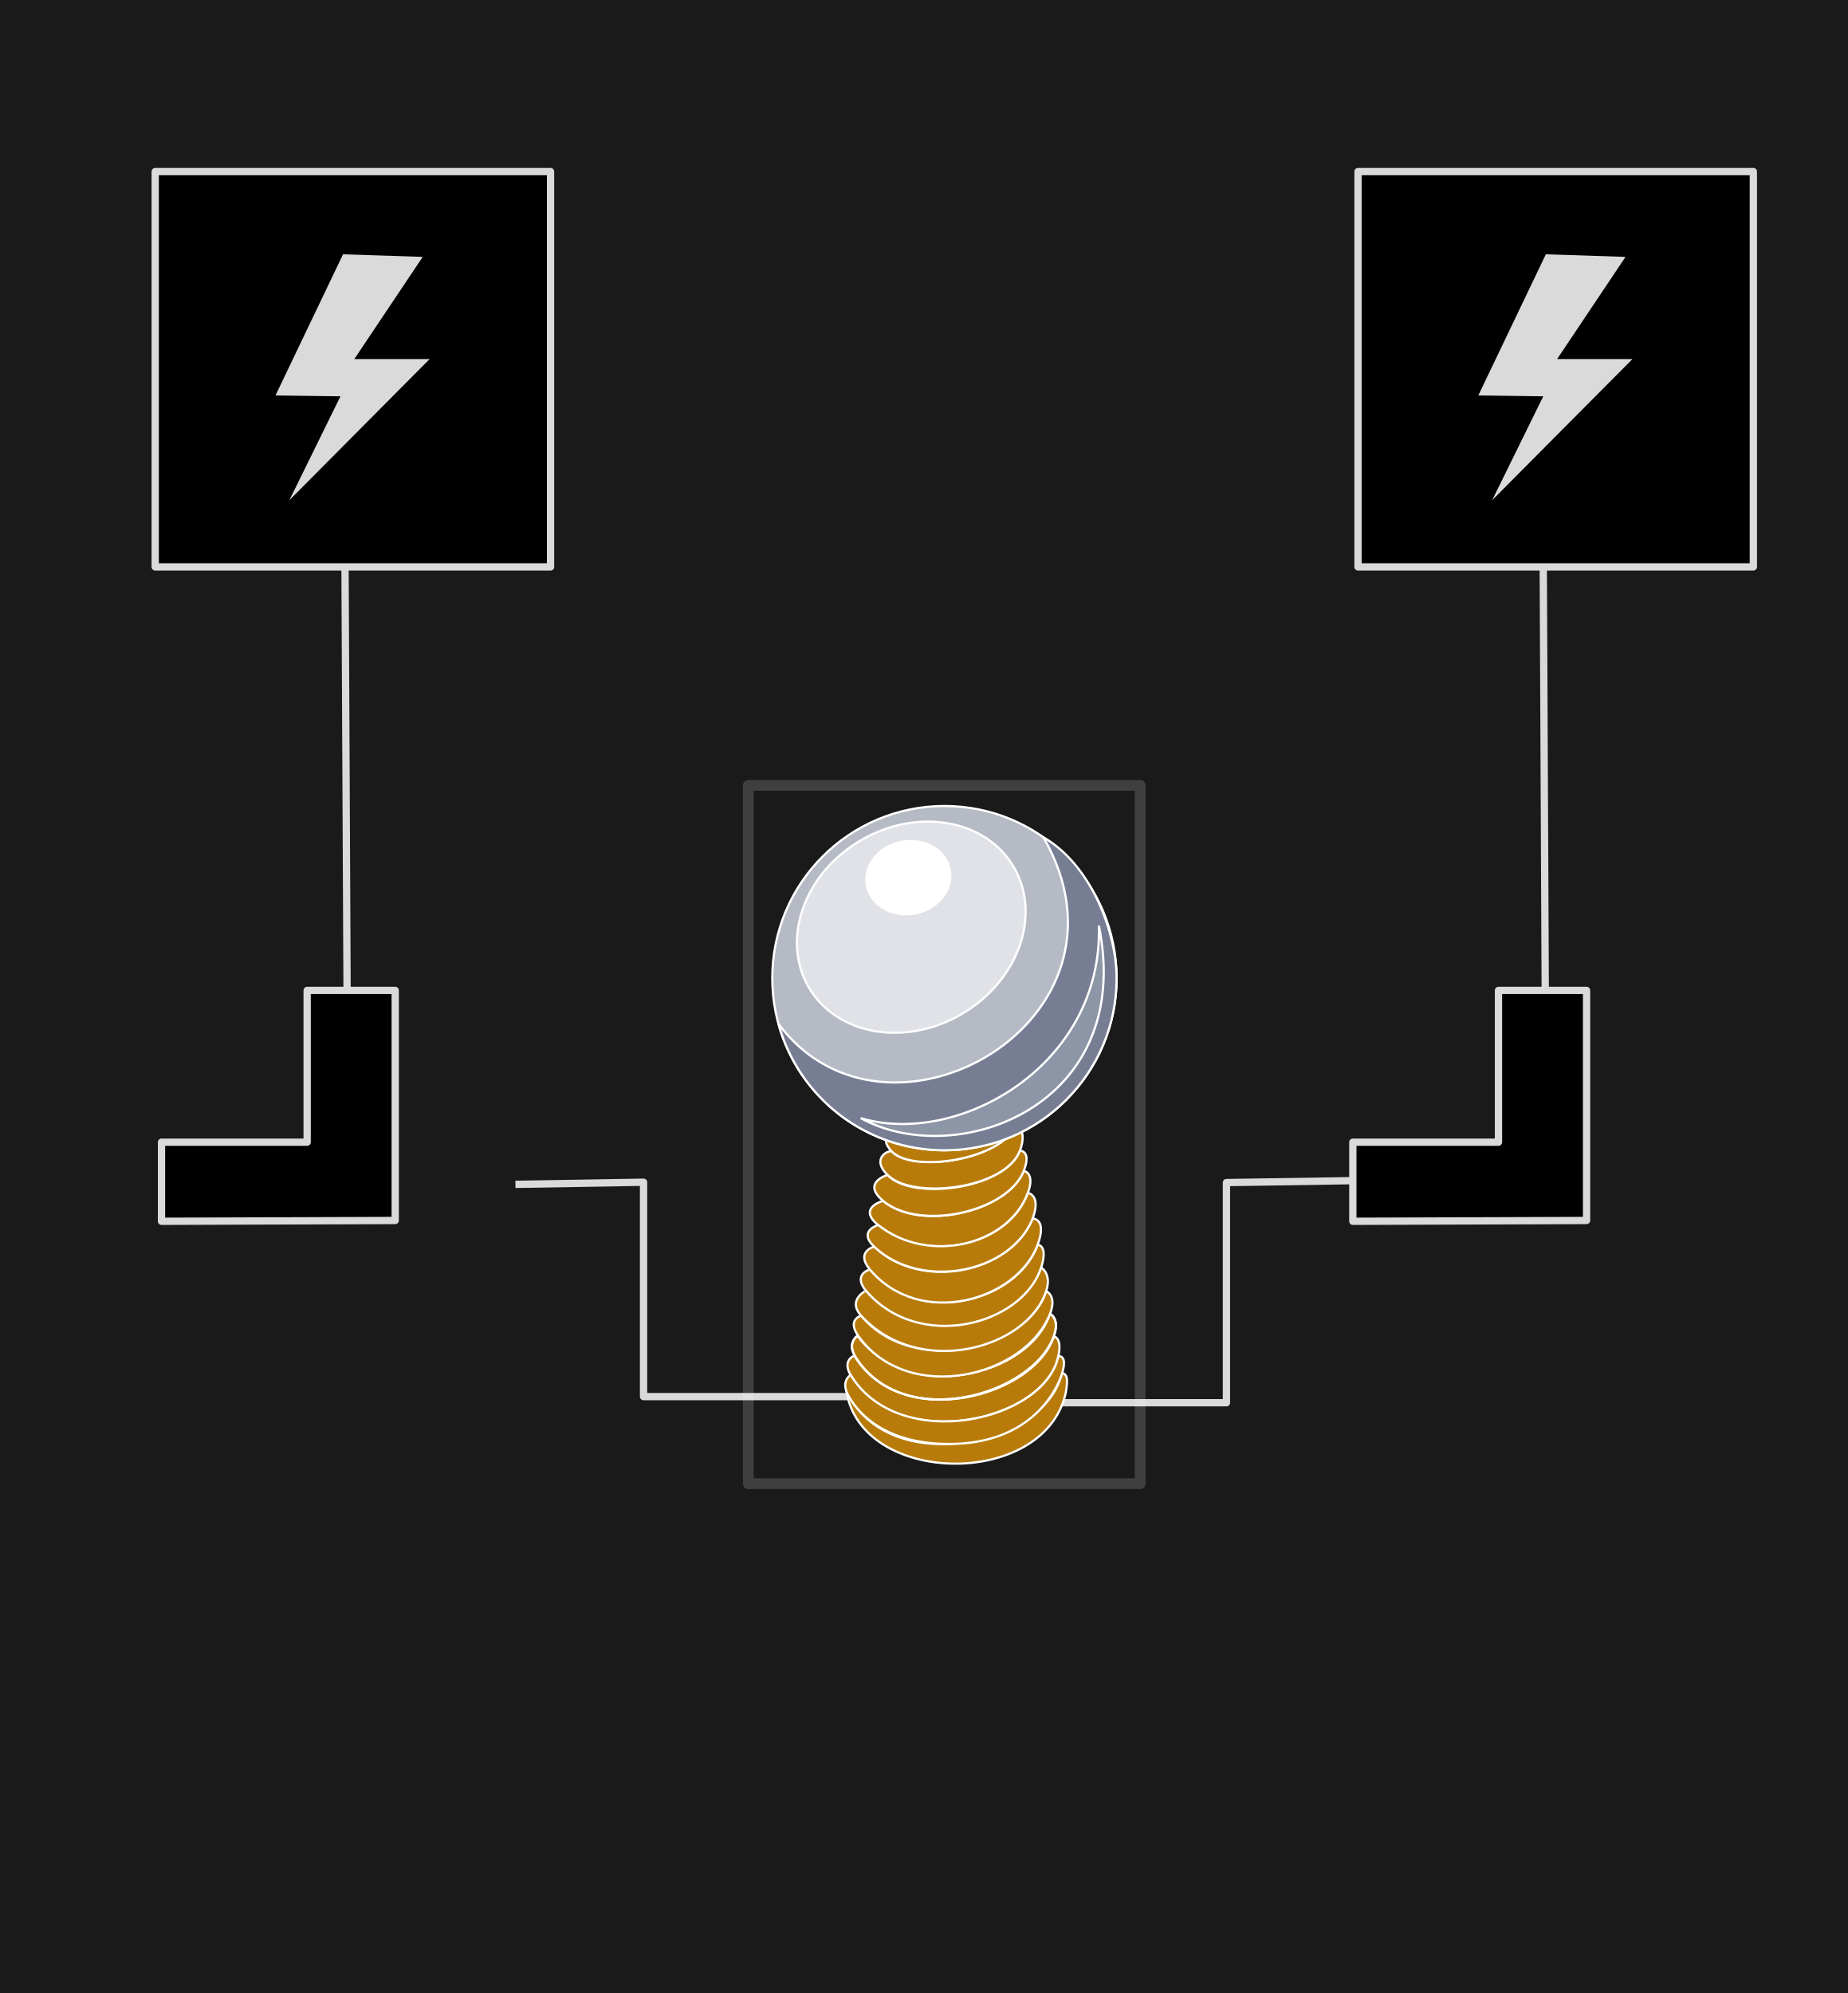
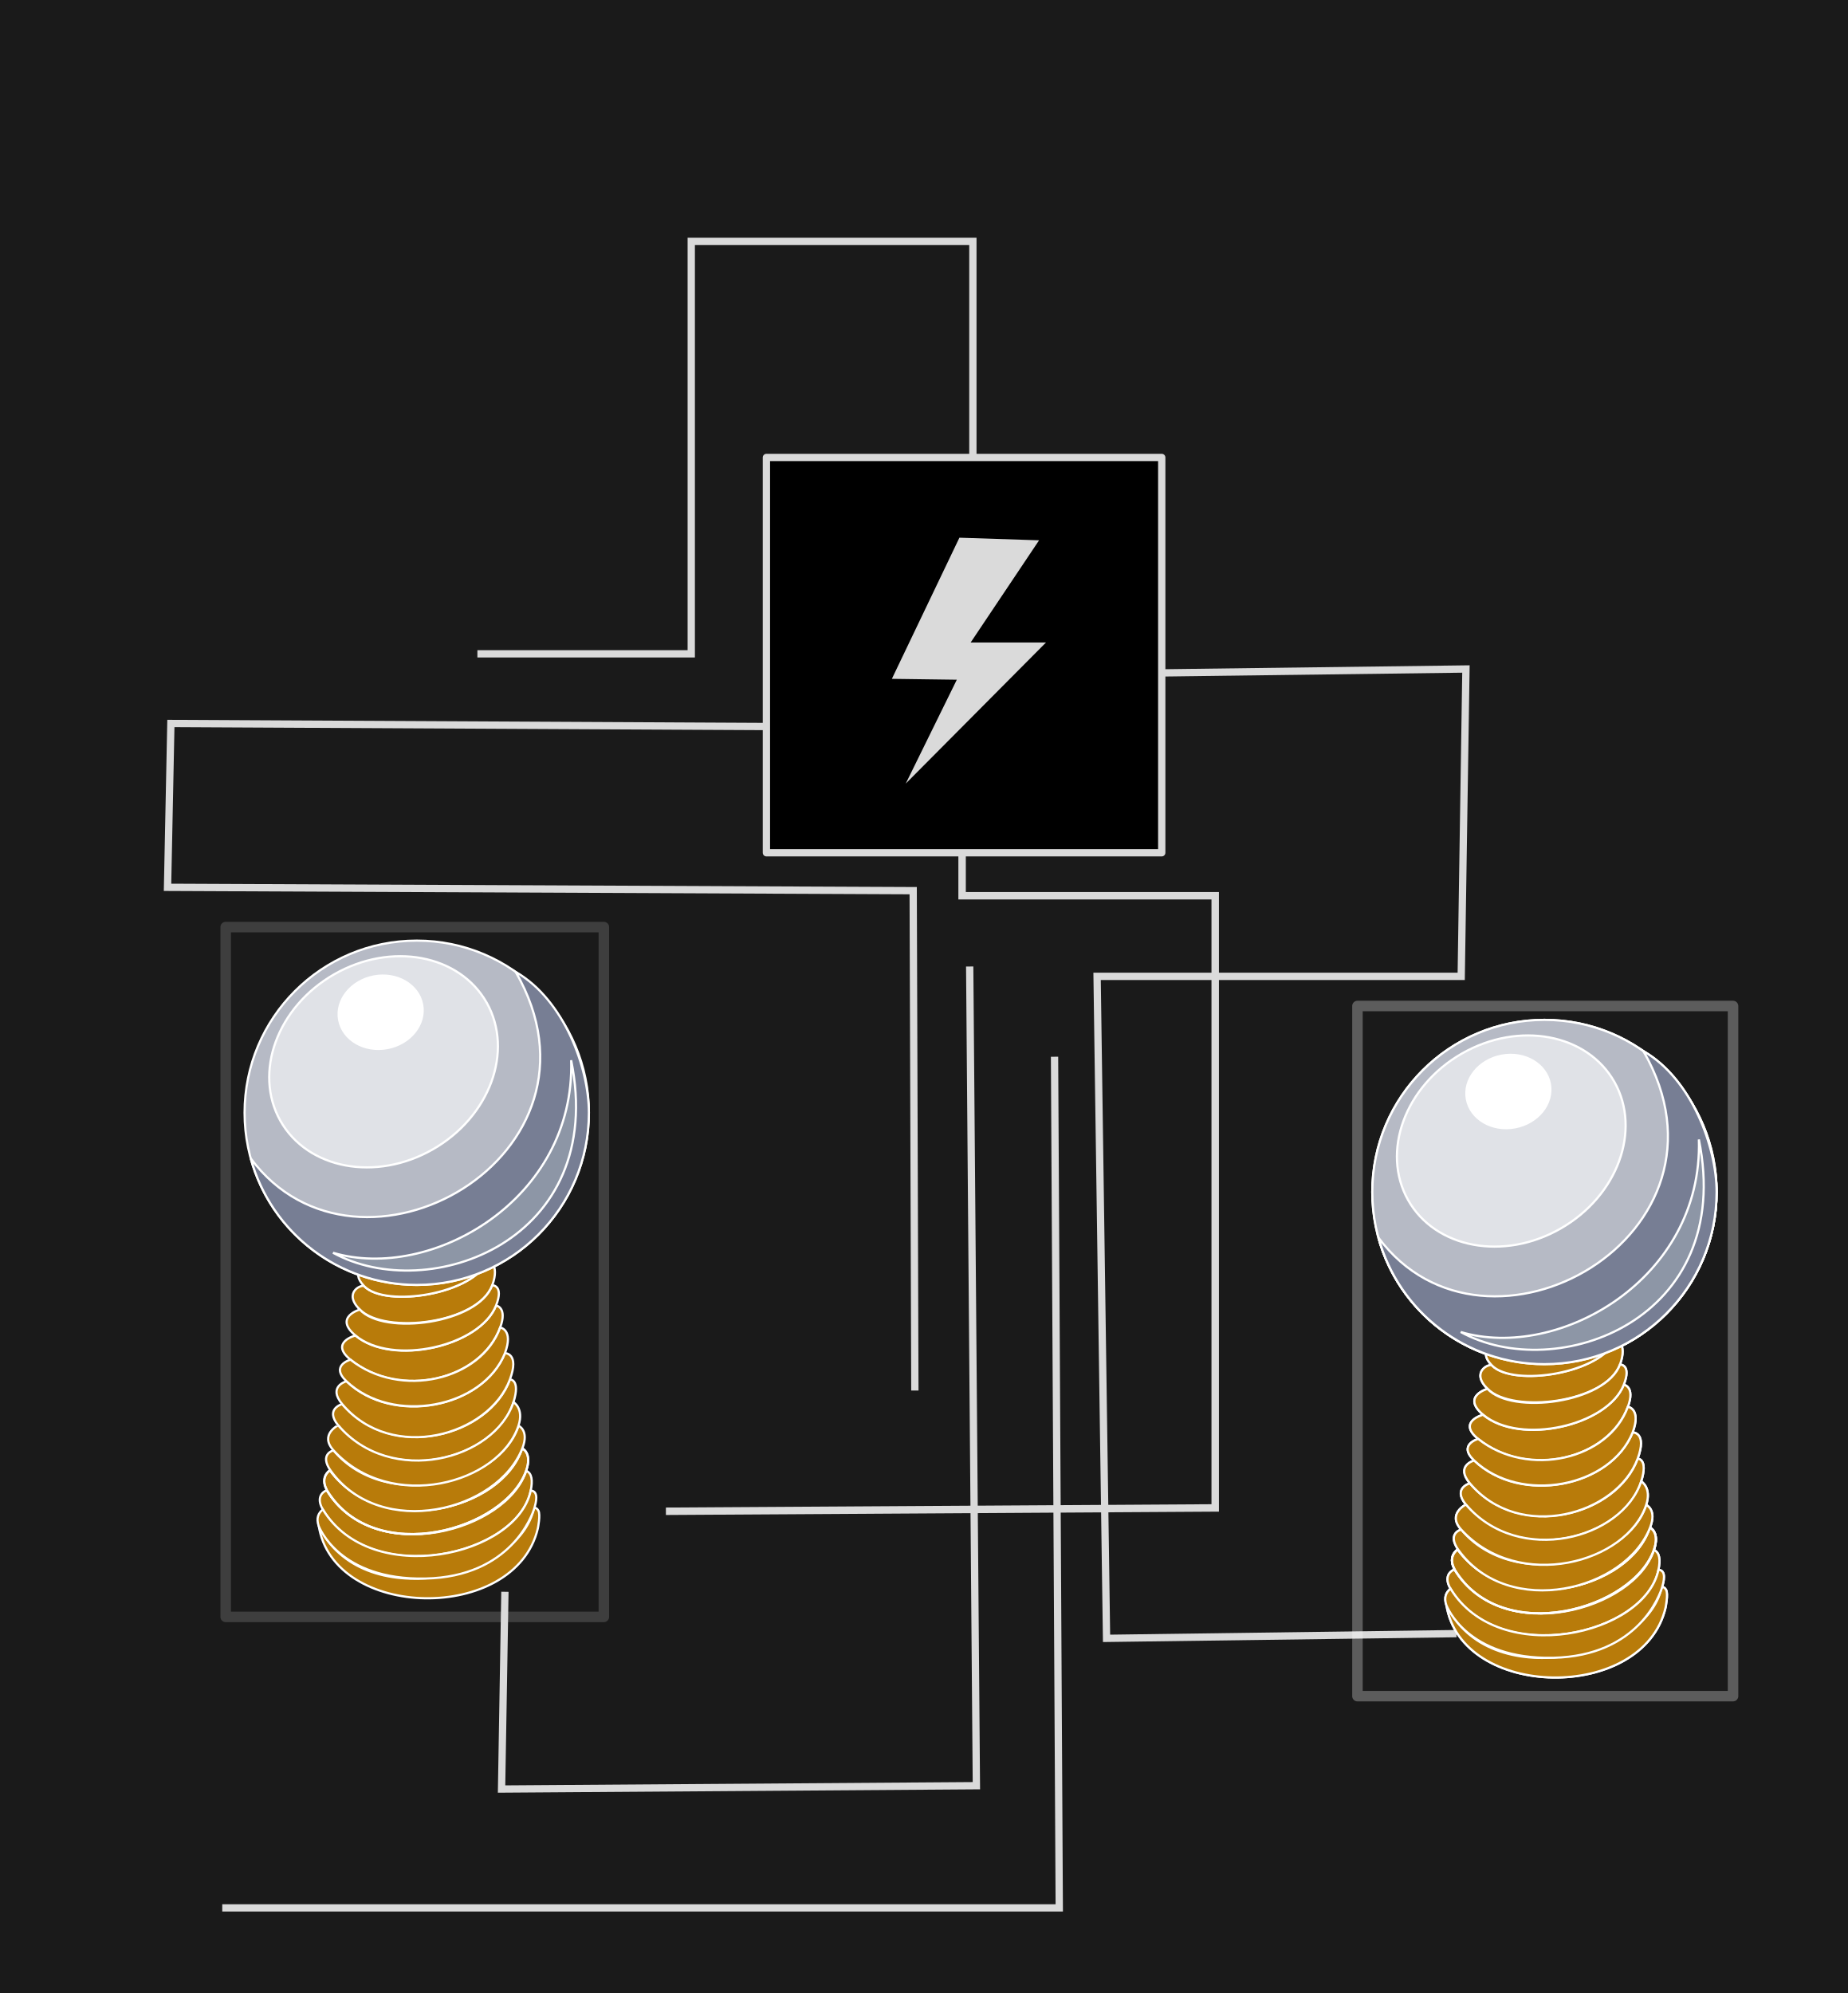
- <svg xmlns="http://www.w3.org/2000/svg" width="253.385" height="273.296" viewBox="0 0 253.385 273.296" preserveAspectRation="xMidYMid meet" id="svg2" version="1.1">
-   <defs id="defs4" />
-   <g id="layer2">
-     <rect style="color:#000000;clip-rule:nonzero;display:inline;overflow:visible;visibility:visible;opacity:1;isolation:auto;mix-blend-mode:normal;color-interpolation:sRGB;color-interpolation-filters:linearRGB;solid-color:#000000;solid-opacity:1;fill:#1a1a1a;fill-opacity:1;fill-rule:nonzero;stroke:none;stroke-width:1.459px;stroke-linecap:butt;stroke-linejoin:miter;stroke-miterlimit:4;stroke-dasharray:none;stroke-dashoffset:0;stroke-opacity:1;color-rendering:auto;image-rendering:auto;shape-rendering:auto;text-rendering:auto;enable-background:accumulate" id="rect4145" width="253.764" height="273.719" x="-0.094" y="-0.371" />
+ <svg xmlns="http://www.w3.org/2000/svg" width="253.385" height="273.296" viewBox="0 0 253.385 273.296" id="svg2" version="1.1">
+   <defs id="defs4">
+     <pattern y="0" x="0" height="6" width="6" patternUnits="userSpaceOnUse" id="EMFhbasepattern" />
+   </defs>
+   <g id="background">
+     <rect style="color:#000000;clip-rule:nonzero;display:inline;overflow:visible;visibility:visible;opacity:1;isolation:auto;mix-blend-mode:normal;color-interpolation:sRGB;color-interpolation-filters:linearRGB;solid-color:#000000;solid-opacity:1;fill:#1a1a1a;fill-opacity:1;fill-rule:nonzero;stroke:none;stroke-width:1.459px;stroke-linecap:butt;stroke-linejoin:miter;stroke-miterlimit:4;stroke-dasharray:none;stroke-dashoffset:0;stroke-opacity:1;color-rendering:auto;image-rendering:auto;shape-rendering:auto;text-rendering:auto;enable-background:accumulate" id="rect4145" width="253.764" height="273.719" x="-0.009" y="-0.078" />
  </g>
-   <g transform="translate(-40.68119,12.06823)" id="powerlines">
-     <path style="fill:none;fill-rule:evenodd;stroke:#dadada;stroke-width:1;stroke-linecap:butt;stroke-linejoin:round;stroke-miterlimit:4;stroke-dasharray:none;stroke-opacity:1" d="M 252.28,62.54 L 252.578,126.019" id="path4173" />
-     <path id="path3380" d="M 111.358,150.343 L 128.927,150.045 L 128.927,179.444 L 159.831,179.444" style="fill:none;fill-rule:evenodd;stroke:#dadada;stroke-width:1;stroke-linecap:butt;stroke-linejoin:round;stroke-miterlimit:4;stroke-dasharray:none;stroke-opacity:1" />
-     <path style="fill:none;fill-rule:evenodd;stroke:#dadada;stroke-width:1;stroke-linecap:butt;stroke-linejoin:round;stroke-miterlimit:4;stroke-dasharray:none;stroke-opacity:1" d="M 228.382,149.798 L 208.853,150.096 L 208.853,180.286 L 184.671,180.286" id="path3382" />
-     <path id="path3428" d="M 87.982,63.803 L 88.28,125.187" style="fill:none;fill-rule:evenodd;stroke:#dadada;stroke-width:1;stroke-linecap:butt;stroke-linejoin:round;stroke-miterlimit:4;stroke-dasharray:none;stroke-opacity:1" />
+   <g id="powerlines" powerlines="" transform="translate(0,2)" style="display:inline">
+     <path style="fill:none;fill-rule:evenodd;stroke:#dadada;stroke-width:1px;stroke-linecap:butt;stroke-linejoin:miter;stroke-opacity:1" d="m 133.402,66.031 0,-34.937 -38.617,0 0,56.564 -29.324,0" id="path4320" />
+     <path id="path4318" d="m 131.924,104.549 0,16.279 34.707,0 0,83.95 -75.323,0.459" style="fill:none;fill-rule:evenodd;stroke:#dadada;stroke-width:1.022px;stroke-linecap:butt;stroke-linejoin:miter;stroke-opacity:1" />
+     <path style="fill:none;fill-rule:evenodd;stroke:#dadada;stroke-width:1px;stroke-linecap:butt;stroke-linejoin:miter;stroke-opacity:1" d="m 125.447,188.682 -0.229,-68.546 -102.246,-0.459 0.459,-22.467 89.408,0.459" id="path4274" />
+     <path style="fill:none;fill-rule:evenodd;stroke:#dadada;stroke-width:1px;stroke-linecap:butt;stroke-linejoin:miter;stroke-opacity:1" d="m 30.476,259.625 114.771,0 -0.648,-116.716" id="path4276" />
+     <path style="fill:none;fill-rule:evenodd;stroke:#dadada;stroke-width:1px;stroke-linecap:butt;stroke-linejoin:miter;stroke-opacity:1" d="m 199.714,222.016 -47.983,0.648 -1.297,-90.779 49.929,0 0.648,-42.147 -50.577,0.648" id="path4278" />
  </g>
-   <g transform="translate(120.5585,34.16972)" id="generators">
-     <rect y="-10.643" x="-99.276" height="54.209" width="54.209" id="rect4209" style="opacity:1;fill:#000000;fill-opacity:1;stroke:#dadada;stroke-width:1;stroke-linejoin:round;stroke-miterlimit:4;stroke-dasharray:none;stroke-dashoffset:0;stroke-opacity:1" />
-     <rect style="opacity:1;fill:#000000;fill-opacity:1;stroke:#dadada;stroke-width:1;stroke-linejoin:round;stroke-miterlimit:4;stroke-dasharray:none;stroke-dashoffset:0;stroke-opacity:1" id="rect4210" width="54.209" height="54.209" x="65.654" y="-10.643" />
+   <g transform="translate(114.5869,48.403)" id="generators">
+     <rect y="14.326" x="-9.495" height="54.208" width="54.208" id="rect4209" style="opacity:1;fill:#000000;fill-opacity:1;stroke:#dadada;stroke-width:1;stroke-linejoin:round;stroke-miterlimit:4;stroke-dasharray:none;stroke-dashoffset:0;stroke-opacity:1" />
  </g>
-   <g id="switches">
-     <path id="path4148-3" d="M 22.146,167.473 L 22.146,156.625 L 42.116,156.625 L 42.116,135.815 L 54.193,135.815 L 54.193,167.362 Z" style="fill:#000000;fill-opacity:1;fill-rule:evenodd;stroke:#dadada;stroke-width:1;stroke-linecap:butt;stroke-linejoin:round;stroke-miterlimit:4;stroke-dasharray:none;stroke-opacity:1" />
-     <path style="fill:#000000;fill-opacity:1;fill-rule:evenodd;stroke:#dadada;stroke-width:1;stroke-linecap:butt;stroke-linejoin:round;stroke-miterlimit:4;stroke-dasharray:none;stroke-opacity:1" d="M 185.503,167.473 L 185.503,156.625 L 205.473,156.625 L 205.473,135.815 L 217.55,135.815 L 217.55,167.362 Z" id="path4234" />
+   <g transform="translate(-85.73159,24.27616)" id="switches" />
+   <g id="decorations" style="display:inline">
+     <path style="fill:#dadada;fill-opacity:1;fill-rule:evenodd;stroke:none;stroke-width:1;stroke-linecap:butt;stroke-linejoin:miter;stroke-miterlimit:4;stroke-dasharray:none;stroke-opacity:1" d="m 131.555,73.734 10.925,0.356 -9.381,14.012 10.331,0 -19.237,19.356 7.006,-14.25 -8.906,-0.119 z" id="path4159" />
+     <g transform="matrix(0.4539065,0,0,0.4539065,-65.92331,66.46131)" id="g4243" style="stroke:#ffffff;stroke-width:0.661;stroke-miterlimit:4;stroke-dasharray:none;stroke-opacity:1">
+       <path id="path4245" d="m 241.495,314.36 c 12.636,27.178 60.536,16.32 65.002,-5.122 0,0 0.677,-0.508 1.376,0.699 0.72,1.228 -0.169,5.419 -0.169,5.419 -6.773,28.723 -61.891,27.792 -66.209,-0.995 z" style="fill:#b87b0a;fill-opacity:1;fill-rule:evenodd;stroke:#ffffff;stroke-width:0.661;stroke-linecap:butt;stroke-linejoin:miter;stroke-miterlimit:4;stroke-dasharray:none;stroke-opacity:1" />
+       <path id="path4247" d="m 305.566,303.904 c 0.614,-3.027 0.402,-5.271 -1.397,-6.011 -5.609,18.055 -45.762,29.464 -60.24,5.884 -2.159,0.953 -2.815,3.048 -1.164,5.842 14.351,24.172 58.801,13.928 62.801,-5.715 z" style="fill:#b87b0a;fill-opacity:1;fill-rule:evenodd;stroke:#ffffff;stroke-width:0.661;stroke-linecap:butt;stroke-linejoin:miter;stroke-miterlimit:4;stroke-dasharray:none;stroke-opacity:1" />
+       <path id="path4249" d="m 243.993,303.819 c 14.414,23.537 53.996,11.938 60.219,-5.99 1.863,-5.397 -1.249,-6.71 -1.249,-6.71 -6.117,18.88 -42.608,27.622 -58.06,6.646 0,0 -3.133,1.968 -0.931,5.948 z" style="fill:#b87b0a;fill-opacity:1;fill-rule:evenodd;stroke:#ffffff;stroke-width:0.661;stroke-miterlimit:4;stroke-dasharray:none;stroke-opacity:1" />
+       <path id="path4251" d="m 243.993,303.819 c 14.414,23.537 53.996,11.938 60.219,-5.99 1.863,-5.397 -1.249,-6.71 -1.249,-6.71 -6.117,18.88 -42.608,27.622 -58.06,6.646 0,0 -3.133,1.968 -0.931,5.948" style="fill:none;stroke:#ffffff;stroke-width:0.661;stroke-linecap:butt;stroke-linejoin:miter;stroke-miterlimit:4;stroke-dasharray:none;stroke-opacity:1" />
+       <path id="path4253" d="m 253.92,249.21 c 7.684,7.662 35.771,4.212 40.026,-7.345 2.392,-6.519 -1.291,-7.705 -1.291,-7.705 -4.043,10.372 -30.903,14.605 -37.401,7.98 -0.72,-0.635 -6.54,1.863 -1.333,7.07 z" style="fill:#b87b0a;fill-opacity:1;fill-rule:evenodd;stroke:#ffffff;stroke-width:0.661;stroke-linecap:butt;stroke-linejoin:miter;stroke-miterlimit:4;stroke-dasharray:none;stroke-opacity:1" />
+       <path id="path4255" d="m 245.983,291.733 c 15.727,18.796 50.419,10.012 55.88,-7.451 0,0 3.281,1.376 1.206,6.752 -7.408,19.177 -42.693,27.876 -57.869,6.943 -3.704,-5.122 0.783,-6.244 0.783,-6.244 z" style="fill:#b87b0a;fill-opacity:1;fill-rule:evenodd;stroke:#ffffff;stroke-width:0.661;stroke-linecap:butt;stroke-linejoin:miter;stroke-miterlimit:4;stroke-dasharray:none;stroke-opacity:1" />
+       <path id="path4257" d="m 247.358,284.134 c 15.473,18.965 47.519,10.562 53.001,-6.964 2.18,-6.921 -1.079,-6.858 -1.079,-6.858 -6.138,17.018 -35.369,25.167 -50.673,7.45 0,0 -5.27,1.418 -1.249,6.371 z" style="fill:#b87b0a;fill-opacity:1;fill-rule:evenodd;stroke:#ffffff;stroke-width:0.661;stroke-linecap:butt;stroke-linejoin:miter;stroke-miterlimit:4;stroke-dasharray:none;stroke-opacity:1" />
+       <path id="path4259" d="m 251.105,264.344 c 14.986,12.171 39.37,6.138 45.233,-9.716 2.265,-6.16 -1.249,-6.646 -1.249,-6.646 -4.847,12.319 -31.305,18.479 -42.481,9.059 0,0 -7.937,2.074 -1.503,7.303 z" style="fill:#b87b0a;fill-opacity:1;fill-rule:evenodd;stroke:#ffffff;stroke-width:0.661;stroke-linecap:butt;stroke-linejoin:miter;stroke-miterlimit:4;stroke-dasharray:none;stroke-opacity:1" />
+       <path id="path4261" d="m 292.655,234.16 c -4.043,10.372 -30.924,14.626 -37.401,7.98 -4.657,-4.763 1.164,-6.308 1.164,-6.308 6.731,9.313 30.903,5.016 36.237,-1.672 z" style="fill:#b87b0a;fill-opacity:1;fill-rule:evenodd;stroke:#ffffff;stroke-width:0.661;stroke-linecap:butt;stroke-linejoin:miter;stroke-miterlimit:4;stroke-dasharray:none;stroke-opacity:1" />
+       <path id="path4263" d="m 242.765,309.598 c 14.647,24.024 58.758,14.034 62.801,-5.715 2.582,0.169 1.503,3.873 1.143,5.165 -0.677,2.37 -7.154,20.849 -32.935,21.42 -26.099,0.572 -32.131,-15.621 -32.279,-15.896 -0.783,-2.328 -0.127,-3.873 1.27,-4.974 z" style="fill:#b87b0a;fill-opacity:1;fill-rule:evenodd;stroke:#ffffff;stroke-width:0.661;stroke-linecap:butt;stroke-linejoin:miter;stroke-miterlimit:4;stroke-dasharray:none;stroke-opacity:1" />
+       <path id="path4265" d="m 301.862,284.283 c 1.736,-5.228 -1.503,-7.112 -1.503,-7.112 -5.736,17.441 -36.914,25.739 -52.98,6.985 0.021,0.042 -5.736,2.836 -1.397,7.578 17.42,19.071 50.101,10.033 55.88,-7.451 z" style="fill:#b87b0a;fill-opacity:1;fill-rule:evenodd;stroke:#ffffff;stroke-width:0.661;stroke-linecap:butt;stroke-linejoin:miter;stroke-miterlimit:4;stroke-dasharray:none;stroke-opacity:1" />
+       <path id="path4267" d="m 248.607,277.763 c 15.092,17.907 44.365,9.504 50.673,-7.45 2.963,-8.001 -1.503,-7.938 -1.503,-7.938 -6.689,16.552 -33.866,21.971 -47.879,8.488 0,0 -5.8,1.566 -1.291,6.9 z" style="fill:#b87b0a;fill-opacity:1;fill-rule:evenodd;stroke:#ffffff;stroke-width:0.661;stroke-linecap:butt;stroke-linejoin:miter;stroke-miterlimit:4;stroke-dasharray:none;stroke-opacity:1" />
+       <path id="path4269" d="m 251.105,264.344 c 15.113,12.001 39.476,6.181 45.233,-9.716 0,0 4.106,0.593 1.439,7.747 -6.689,16.552 -33.761,21.865 -47.879,8.488 -5.038,-4.763 1.206,-6.519 1.206,-6.519 z" style="fill:#b87b0a;fill-opacity:1;fill-rule:evenodd;stroke:#ffffff;stroke-width:0.661;stroke-linecap:butt;stroke-linejoin:miter;stroke-miterlimit:4;stroke-dasharray:none;stroke-opacity:1" />
+       <path id="path4271" d="m 252.608,257.041 c 11.261,9.335 37.613,3.26 42.481,-9.059 2.434,-6.16 -1.143,-6.117 -1.143,-6.117 -4.233,11.557 -32.681,15.346 -40.026,7.345 0,0 -7.98,2.286 -1.312,7.832 z" style="fill:#b87b0a;fill-opacity:1;fill-rule:evenodd;stroke:#ffffff;stroke-width:0.661;stroke-linecap:butt;stroke-linejoin:miter;stroke-miterlimit:4;stroke-dasharray:none;stroke-opacity:1" />
+       <path id="path4273" d="m 323.134,189.753 c 0,28.723 -23.283,52.006 -52.006,52.006 -28.723,0 -52.006,-23.283 -52.006,-52.006 0,-28.723 23.283,-52.006 52.006,-52.006 28.723,0 52.006,23.283 52.006,52.006 z" style="fill:#b6bac5;fill-opacity:1;fill-rule:nonzero;stroke:#ffffff;stroke-width:0.661;stroke-linecap:butt;stroke-linejoin:miter;stroke-miterlimit:4;stroke-dasharray:none;stroke-opacity:1" />
+       <path id="path4275" d="m 275.997,200.802 c -17.209,9.842 -37.825,5.99 -46.058,-8.615 -8.213,-14.605 -0.931,-34.438 16.277,-44.28 17.208,-9.842 37.824,-5.99 46.058,8.615 8.213,14.605 0.931,34.438 -16.277,44.28 z" style="fill:#e0e2e7;fill-opacity:1;fill-rule:nonzero;stroke:#ffffff;stroke-width:0.661;stroke-linecap:butt;stroke-linejoin:miter;stroke-miterlimit:4;stroke-dasharray:none;stroke-opacity:1" />
+       <path id="path4277" d="m 262.239,170.216 c -6.9,1.291 -13.42,-2.498 -14.541,-8.488 -1.122,-5.969 3.598,-11.874 10.52,-13.166 6.9,-1.291 13.42,2.519 14.541,8.488 1.122,5.99 -3.598,11.874 -10.52,13.166 z" style="fill:#ffffff;fill-opacity:1;fill-rule:nonzero;stroke:#ffffff;stroke-width:0.661;stroke-linecap:butt;stroke-linejoin:miter;stroke-miterlimit:4;stroke-dasharray:none;stroke-opacity:1" />
+       <path id="path4279" d="m 301.037,147.208 c 31.834,55.372 -47.434,100.245 -80.052,56.345 6.202,22.564 26.733,38.206 50.144,38.206 28.723,0 52.006,-23.283 52.006,-52.006 0,-13.504 -7.472,-34.099 -22.098,-42.545 z" style="fill:#777e94;fill-opacity:1;fill-rule:evenodd;stroke:#ffffff;stroke-width:0.661;stroke-linecap:butt;stroke-linejoin:miter;stroke-miterlimit:4;stroke-dasharray:none;stroke-opacity:1" />
+       <path id="path4281" d="m 317.779,173.878 c 1.27,42.206 -42.439,66.971 -71.945,58.166 28.935,15.938 83.015,-3.556 71.945,-58.166 z" style="fill:#8d96a6;fill-opacity:1;fill-rule:evenodd;stroke:#ffffff;stroke-width:0.661;stroke-linecap:butt;stroke-linejoin:miter;stroke-miterlimit:4;stroke-dasharray:none;stroke-opacity:1" />
+     </g>
+     <g id="g4233" transform="matrix(0.4539065,0,0,0.4539065,88.70979,77.32767)" style="stroke:#ffffff;stroke-width:0.661;stroke-miterlimit:4;stroke-dasharray:none;stroke-opacity:1">
+       <path style="fill:#b87b0a;fill-opacity:1;fill-rule:evenodd;stroke:#ffffff;stroke-width:0.661;stroke-linecap:butt;stroke-linejoin:miter;stroke-miterlimit:4;stroke-dasharray:none;stroke-opacity:1" d="m 241.495,314.36 c 12.636,27.178 60.536,16.32 65.002,-5.122 0,0 0.677,-0.508 1.376,0.699 0.72,1.228 -0.169,5.419 -0.169,5.419 -6.773,28.723 -61.891,27.792 -66.209,-0.995 z" id="path4235" />
+       <path style="fill:#b87b0a;fill-opacity:1;fill-rule:evenodd;stroke:#ffffff;stroke-width:0.661;stroke-linecap:butt;stroke-linejoin:miter;stroke-miterlimit:4;stroke-dasharray:none;stroke-opacity:1" d="m 305.566,303.904 c 0.614,-3.027 0.402,-5.271 -1.397,-6.011 -5.609,18.055 -45.762,29.464 -60.24,5.884 -2.159,0.953 -2.815,3.048 -1.164,5.842 14.351,24.172 58.801,13.928 62.801,-5.715 z" id="path4237" />
+       <path style="fill:#b87b0a;fill-opacity:1;fill-rule:evenodd;stroke:#ffffff;stroke-width:0.661;stroke-miterlimit:4;stroke-dasharray:none;stroke-opacity:1" d="m 243.993,303.819 c 14.414,23.537 53.996,11.938 60.219,-5.99 1.863,-5.397 -1.249,-6.71 -1.249,-6.71 -6.117,18.88 -42.608,27.622 -58.06,6.646 0,0 -3.133,1.968 -0.931,5.948 z" id="path4239" />
+       <path style="fill:none;stroke:#ffffff;stroke-width:0.661;stroke-linecap:butt;stroke-linejoin:miter;stroke-miterlimit:4;stroke-dasharray:none;stroke-opacity:1" d="m 243.993,303.819 c 14.414,23.537 53.996,11.938 60.219,-5.99 1.863,-5.397 -1.249,-6.71 -1.249,-6.71 -6.117,18.88 -42.608,27.622 -58.06,6.646 0,0 -3.133,1.968 -0.931,5.948" id="path4241" />
+       <path style="fill:#b87b0a;fill-opacity:1;fill-rule:evenodd;stroke:#ffffff;stroke-width:0.661;stroke-linecap:butt;stroke-linejoin:miter;stroke-miterlimit:4;stroke-dasharray:none;stroke-opacity:1" d="m 253.92,249.21 c 7.684,7.662 35.771,4.212 40.026,-7.345 2.392,-6.519 -1.291,-7.705 -1.291,-7.705 -4.043,10.372 -30.903,14.605 -37.401,7.98 -0.72,-0.635 -6.54,1.863 -1.333,7.07 z" id="path4243" />
+       <path style="fill:#b87b0a;fill-opacity:1;fill-rule:evenodd;stroke:#ffffff;stroke-width:0.661;stroke-linecap:butt;stroke-linejoin:miter;stroke-miterlimit:4;stroke-dasharray:none;stroke-opacity:1" d="m 245.983,291.733 c 15.727,18.796 50.419,10.012 55.88,-7.451 0,0 3.281,1.376 1.206,6.752 -7.408,19.177 -42.693,27.876 -57.869,6.943 -3.704,-5.122 0.783,-6.244 0.783,-6.244 z" id="path4246" />
+       <path style="fill:#b87b0a;fill-opacity:1;fill-rule:evenodd;stroke:#ffffff;stroke-width:0.661;stroke-linecap:butt;stroke-linejoin:miter;stroke-miterlimit:4;stroke-dasharray:none;stroke-opacity:1" d="m 247.358,284.134 c 15.473,18.965 47.519,10.562 53.001,-6.964 2.18,-6.921 -1.079,-6.858 -1.079,-6.858 -6.138,17.018 -35.369,25.167 -50.673,7.45 0,0 -5.27,1.418 -1.249,6.371 z" id="path4248" />
+       <path style="fill:#b87b0a;fill-opacity:1;fill-rule:evenodd;stroke:#ffffff;stroke-width:0.661;stroke-linecap:butt;stroke-linejoin:miter;stroke-miterlimit:4;stroke-dasharray:none;stroke-opacity:1" d="m 251.105,264.344 c 14.986,12.171 39.37,6.138 45.233,-9.716 2.265,-6.16 -1.249,-6.646 -1.249,-6.646 -4.847,12.319 -31.305,18.479 -42.481,9.059 0,0 -7.937,2.074 -1.503,7.303 z" id="path4250" />
+       <path style="fill:#b87b0a;fill-opacity:1;fill-rule:evenodd;stroke:#ffffff;stroke-width:0.661;stroke-linecap:butt;stroke-linejoin:miter;stroke-miterlimit:4;stroke-dasharray:none;stroke-opacity:1" d="m 292.655,234.16 c -4.043,10.372 -30.924,14.626 -37.401,7.98 -4.657,-4.763 1.164,-6.308 1.164,-6.308 6.731,9.313 30.903,5.016 36.237,-1.672 z" id="path4252" />
+       <path style="fill:#b87b0a;fill-opacity:1;fill-rule:evenodd;stroke:#ffffff;stroke-width:0.661;stroke-linecap:butt;stroke-linejoin:miter;stroke-miterlimit:4;stroke-dasharray:none;stroke-opacity:1" d="m 242.765,309.598 c 14.647,24.024 58.758,14.034 62.801,-5.715 2.582,0.169 1.503,3.873 1.143,5.165 -0.677,2.37 -7.154,20.849 -32.935,21.42 -26.099,0.572 -32.131,-15.621 -32.279,-15.896 -0.783,-2.328 -0.127,-3.873 1.27,-4.974 z" id="path4254" />
+       <path style="fill:#b87b0a;fill-opacity:1;fill-rule:evenodd;stroke:#ffffff;stroke-width:0.661;stroke-linecap:butt;stroke-linejoin:miter;stroke-miterlimit:4;stroke-dasharray:none;stroke-opacity:1" d="m 301.862,284.283 c 1.736,-5.228 -1.503,-7.112 -1.503,-7.112 -5.736,17.441 -36.914,25.739 -52.98,6.985 0.021,0.042 -5.736,2.836 -1.397,7.578 17.42,19.071 50.101,10.033 55.88,-7.451 z" id="path4256" />
+       <path style="fill:#b87b0a;fill-opacity:1;fill-rule:evenodd;stroke:#ffffff;stroke-width:0.661;stroke-linecap:butt;stroke-linejoin:miter;stroke-miterlimit:4;stroke-dasharray:none;stroke-opacity:1" d="m 248.607,277.763 c 15.092,17.907 44.365,9.504 50.673,-7.45 2.963,-8.001 -1.503,-7.938 -1.503,-7.938 -6.689,16.552 -33.866,21.971 -47.879,8.488 0,0 -5.8,1.566 -1.291,6.9 z" id="path4258" />
+       <path style="fill:#b87b0a;fill-opacity:1;fill-rule:evenodd;stroke:#ffffff;stroke-width:0.661;stroke-linecap:butt;stroke-linejoin:miter;stroke-miterlimit:4;stroke-dasharray:none;stroke-opacity:1" d="m 251.105,264.344 c 15.113,12.001 39.476,6.181 45.233,-9.716 0,0 4.106,0.593 1.439,7.747 -6.689,16.552 -33.761,21.865 -47.879,8.488 -5.038,-4.763 1.206,-6.519 1.206,-6.519 z" id="path4260" />
+       <path style="fill:#b87b0a;fill-opacity:1;fill-rule:evenodd;stroke:#ffffff;stroke-width:0.661;stroke-linecap:butt;stroke-linejoin:miter;stroke-miterlimit:4;stroke-dasharray:none;stroke-opacity:1" d="m 252.608,257.041 c 11.261,9.335 37.613,3.26 42.481,-9.059 2.434,-6.16 -1.143,-6.117 -1.143,-6.117 -4.233,11.557 -32.681,15.346 -40.026,7.345 0,0 -7.98,2.286 -1.312,7.832 z" id="path4262" />
+       <path style="fill:#b6bac5;fill-opacity:1;fill-rule:nonzero;stroke:#ffffff;stroke-width:0.661;stroke-linecap:butt;stroke-linejoin:miter;stroke-miterlimit:4;stroke-dasharray:none;stroke-opacity:1" d="m 323.134,189.753 c 0,28.723 -23.283,52.006 -52.006,52.006 -28.723,0 -52.006,-23.283 -52.006,-52.006 0,-28.723 23.283,-52.006 52.006,-52.006 28.723,0 52.006,23.283 52.006,52.006 z" id="path4264" />
+       <path style="fill:#e0e2e7;fill-opacity:1;fill-rule:nonzero;stroke:#ffffff;stroke-width:0.661;stroke-linecap:butt;stroke-linejoin:miter;stroke-miterlimit:4;stroke-dasharray:none;stroke-opacity:1" d="m 275.997,200.802 c -17.209,9.842 -37.825,5.99 -46.058,-8.615 -8.213,-14.605 -0.931,-34.438 16.277,-44.28 17.208,-9.842 37.824,-5.99 46.058,8.615 8.213,14.605 0.931,34.438 -16.277,44.28 z" id="path4266" />
+       <path style="fill:#ffffff;fill-opacity:1;fill-rule:nonzero;stroke:#ffffff;stroke-width:0.661;stroke-linecap:butt;stroke-linejoin:miter;stroke-miterlimit:4;stroke-dasharray:none;stroke-opacity:1" d="m 262.239,170.216 c -6.9,1.291 -13.42,-2.498 -14.541,-8.488 -1.122,-5.969 3.598,-11.874 10.52,-13.166 6.9,-1.291 13.42,2.519 14.541,8.488 1.122,5.99 -3.598,11.874 -10.52,13.166 z" id="path4268" />
+       <path style="fill:#777e94;fill-opacity:1;fill-rule:evenodd;stroke:#ffffff;stroke-width:0.661;stroke-linecap:butt;stroke-linejoin:miter;stroke-miterlimit:4;stroke-dasharray:none;stroke-opacity:1" d="m 301.037,147.208 c 31.834,55.372 -47.434,100.245 -80.052,56.345 6.202,22.564 26.733,38.206 50.144,38.206 28.723,0 52.006,-23.283 52.006,-52.006 0,-13.504 -7.472,-34.099 -22.098,-42.545 z" id="path4270" />
+       <path style="fill:#8d96a6;fill-opacity:1;fill-rule:evenodd;stroke:#ffffff;stroke-width:0.661;stroke-linecap:butt;stroke-linejoin:miter;stroke-miterlimit:4;stroke-dasharray:none;stroke-opacity:1" d="m 317.779,173.878 c 1.27,42.206 -42.439,66.971 -71.945,58.166 28.935,15.938 83.015,-3.556 71.945,-58.166 z" id="path4272" />
+     </g>
+     <g style="stroke:#ffffff;stroke-width:0.661;stroke-miterlimit:4;stroke-dasharray:none;stroke-opacity:1" transform="matrix(0.4539065,0,0,0.4539065,88.70979,77.32767)" id="g4280">
+       <path id="path4282" d="m 241.495,314.36 c 12.636,27.178 60.536,16.32 65.002,-5.122 0,0 0.677,-0.508 1.376,0.699 0.72,1.228 -0.169,5.419 -0.169,5.419 -6.773,28.723 -61.891,27.792 -66.209,-0.995 z" style="fill:#b87b0a;fill-opacity:1;fill-rule:evenodd;stroke:#ffffff;stroke-width:0.661;stroke-linecap:butt;stroke-linejoin:miter;stroke-miterlimit:4;stroke-dasharray:none;stroke-opacity:1" />
+       <path id="path4284" d="m 305.566,303.904 c 0.614,-3.027 0.402,-5.271 -1.397,-6.011 -5.609,18.055 -45.762,29.464 -60.24,5.884 -2.159,0.953 -2.815,3.048 -1.164,5.842 14.351,24.172 58.801,13.928 62.801,-5.715 z" style="fill:#b87b0a;fill-opacity:1;fill-rule:evenodd;stroke:#ffffff;stroke-width:0.661;stroke-linecap:butt;stroke-linejoin:miter;stroke-miterlimit:4;stroke-dasharray:none;stroke-opacity:1" />
+       <path id="path4286" d="m 243.993,303.819 c 14.414,23.537 53.996,11.938 60.219,-5.99 1.863,-5.397 -1.249,-6.71 -1.249,-6.71 -6.117,18.88 -42.608,27.622 -58.06,6.646 0,0 -3.133,1.968 -0.931,5.948 z" style="fill:#b87b0a;fill-opacity:1;fill-rule:evenodd;stroke:#ffffff;stroke-width:0.661;stroke-miterlimit:4;stroke-dasharray:none;stroke-opacity:1" />
+       <path id="path4288" d="m 243.993,303.819 c 14.414,23.537 53.996,11.938 60.219,-5.99 1.863,-5.397 -1.249,-6.71 -1.249,-6.71 -6.117,18.88 -42.608,27.622 -58.06,6.646 0,0 -3.133,1.968 -0.931,5.948" style="fill:none;stroke:#ffffff;stroke-width:0.661;stroke-linecap:butt;stroke-linejoin:miter;stroke-miterlimit:4;stroke-dasharray:none;stroke-opacity:1" />
+       <path id="path4290" d="m 253.92,249.21 c 7.684,7.662 35.771,4.212 40.026,-7.345 2.392,-6.519 -1.291,-7.705 -1.291,-7.705 -4.043,10.372 -30.903,14.605 -37.401,7.98 -0.72,-0.635 -6.54,1.863 -1.333,7.07 z" style="fill:#b87b0a;fill-opacity:1;fill-rule:evenodd;stroke:#ffffff;stroke-width:0.661;stroke-linecap:butt;stroke-linejoin:miter;stroke-miterlimit:4;stroke-dasharray:none;stroke-opacity:1" />
+       <path id="path4292" d="m 245.983,291.733 c 15.727,18.796 50.419,10.012 55.88,-7.451 0,0 3.281,1.376 1.206,6.752 -7.408,19.177 -42.693,27.876 -57.869,6.943 -3.704,-5.122 0.783,-6.244 0.783,-6.244 z" style="fill:#b87b0a;fill-opacity:1;fill-rule:evenodd;stroke:#ffffff;stroke-width:0.661;stroke-linecap:butt;stroke-linejoin:miter;stroke-miterlimit:4;stroke-dasharray:none;stroke-opacity:1" />
+       <path id="path4294" d="m 247.358,284.134 c 15.473,18.965 47.519,10.562 53.001,-6.964 2.18,-6.921 -1.079,-6.858 -1.079,-6.858 -6.138,17.018 -35.369,25.167 -50.673,7.45 0,0 -5.27,1.418 -1.249,6.371 z" style="fill:#b87b0a;fill-opacity:1;fill-rule:evenodd;stroke:#ffffff;stroke-width:0.661;stroke-linecap:butt;stroke-linejoin:miter;stroke-miterlimit:4;stroke-dasharray:none;stroke-opacity:1" />
+       <path id="path4296" d="m 251.105,264.344 c 14.986,12.171 39.37,6.138 45.233,-9.716 2.265,-6.16 -1.249,-6.646 -1.249,-6.646 -4.847,12.319 -31.305,18.479 -42.481,9.059 0,0 -7.937,2.074 -1.503,7.303 z" style="fill:#b87b0a;fill-opacity:1;fill-rule:evenodd;stroke:#ffffff;stroke-width:0.661;stroke-linecap:butt;stroke-linejoin:miter;stroke-miterlimit:4;stroke-dasharray:none;stroke-opacity:1" />
+       <path id="path4298" d="m 292.655,234.16 c -4.043,10.372 -30.924,14.626 -37.401,7.98 -4.657,-4.763 1.164,-6.308 1.164,-6.308 6.731,9.313 30.903,5.016 36.237,-1.672 z" style="fill:#b87b0a;fill-opacity:1;fill-rule:evenodd;stroke:#ffffff;stroke-width:0.661;stroke-linecap:butt;stroke-linejoin:miter;stroke-miterlimit:4;stroke-dasharray:none;stroke-opacity:1" />
+       <path id="path4300" d="m 242.765,309.598 c 14.647,24.024 58.758,14.034 62.801,-5.715 2.582,0.169 1.503,3.873 1.143,5.165 -0.677,2.37 -7.154,20.849 -32.935,21.42 -26.099,0.572 -32.131,-15.621 -32.279,-15.896 -0.783,-2.328 -0.127,-3.873 1.27,-4.974 z" style="fill:#b87b0a;fill-opacity:1;fill-rule:evenodd;stroke:#ffffff;stroke-width:0.661;stroke-linecap:butt;stroke-linejoin:miter;stroke-miterlimit:4;stroke-dasharray:none;stroke-opacity:1" />
+       <path id="path4302" d="m 301.862,284.283 c 1.736,-5.228 -1.503,-7.112 -1.503,-7.112 -5.736,17.441 -36.914,25.739 -52.98,6.985 0.021,0.042 -5.736,2.836 -1.397,7.578 17.42,19.071 50.101,10.033 55.88,-7.451 z" style="fill:#b87b0a;fill-opacity:1;fill-rule:evenodd;stroke:#ffffff;stroke-width:0.661;stroke-linecap:butt;stroke-linejoin:miter;stroke-miterlimit:4;stroke-dasharray:none;stroke-opacity:1" />
+       <path id="path4304" d="m 248.607,277.763 c 15.092,17.907 44.365,9.504 50.673,-7.45 2.963,-8.001 -1.503,-7.938 -1.503,-7.938 -6.689,16.552 -33.866,21.971 -47.879,8.488 0,0 -5.8,1.566 -1.291,6.9 z" style="fill:#b87b0a;fill-opacity:1;fill-rule:evenodd;stroke:#ffffff;stroke-width:0.661;stroke-linecap:butt;stroke-linejoin:miter;stroke-miterlimit:4;stroke-dasharray:none;stroke-opacity:1" />
+       <path id="path4306" d="m 251.105,264.344 c 15.113,12.001 39.476,6.181 45.233,-9.716 0,0 4.106,0.593 1.439,7.747 -6.689,16.552 -33.761,21.865 -47.879,8.488 -5.038,-4.763 1.206,-6.519 1.206,-6.519 z" style="fill:#b87b0a;fill-opacity:1;fill-rule:evenodd;stroke:#ffffff;stroke-width:0.661;stroke-linecap:butt;stroke-linejoin:miter;stroke-miterlimit:4;stroke-dasharray:none;stroke-opacity:1" />
+       <path id="path4308" d="m 252.608,257.041 c 11.261,9.335 37.613,3.26 42.481,-9.059 2.434,-6.16 -1.143,-6.117 -1.143,-6.117 -4.233,11.557 -32.681,15.346 -40.026,7.345 0,0 -7.98,2.286 -1.312,7.832 z" style="fill:#b87b0a;fill-opacity:1;fill-rule:evenodd;stroke:#ffffff;stroke-width:0.661;stroke-linecap:butt;stroke-linejoin:miter;stroke-miterlimit:4;stroke-dasharray:none;stroke-opacity:1" />
+       <path id="path4310" d="m 323.134,189.753 c 0,28.723 -23.283,52.006 -52.006,52.006 -28.723,0 -52.006,-23.283 -52.006,-52.006 0,-28.723 23.283,-52.006 52.006,-52.006 28.723,0 52.006,23.283 52.006,52.006 z" style="fill:#b6bac5;fill-opacity:1;fill-rule:nonzero;stroke:#ffffff;stroke-width:0.661;stroke-linecap:butt;stroke-linejoin:miter;stroke-miterlimit:4;stroke-dasharray:none;stroke-opacity:1" />
+       <path id="path4312" d="m 275.997,200.802 c -17.209,9.842 -37.825,5.99 -46.058,-8.615 -8.213,-14.605 -0.931,-34.438 16.277,-44.28 17.208,-9.842 37.824,-5.99 46.058,8.615 8.213,14.605 0.931,34.438 -16.277,44.28 z" style="fill:#e0e2e7;fill-opacity:1;fill-rule:nonzero;stroke:#ffffff;stroke-width:0.661;stroke-linecap:butt;stroke-linejoin:miter;stroke-miterlimit:4;stroke-dasharray:none;stroke-opacity:1" />
+       <path id="path4314" d="m 262.239,170.216 c -6.9,1.291 -13.42,-2.498 -14.541,-8.488 -1.122,-5.969 3.598,-11.874 10.52,-13.166 6.9,-1.291 13.42,2.519 14.541,8.488 1.122,5.99 -3.598,11.874 -10.52,13.166 z" style="fill:#ffffff;fill-opacity:1;fill-rule:nonzero;stroke:#ffffff;stroke-width:0.661;stroke-linecap:butt;stroke-linejoin:miter;stroke-miterlimit:4;stroke-dasharray:none;stroke-opacity:1" />
+       <path id="path4316" d="m 301.037,147.208 c 31.834,55.372 -47.434,100.245 -80.052,56.345 6.202,22.564 26.733,38.206 50.144,38.206 28.723,0 52.006,-23.283 52.006,-52.006 0,-13.504 -7.472,-34.099 -22.098,-42.545 z" style="fill:#777e94;fill-opacity:1;fill-rule:evenodd;stroke:#ffffff;stroke-width:0.661;stroke-linecap:butt;stroke-linejoin:miter;stroke-miterlimit:4;stroke-dasharray:none;stroke-opacity:1" />
+       <path id="path4319" d="m 317.779,173.878 c 1.27,42.206 -42.439,66.971 -71.945,58.166 28.935,15.938 83.015,-3.556 71.945,-58.166 z" style="fill:#8d96a6;fill-opacity:1;fill-rule:evenodd;stroke:#ffffff;stroke-width:0.661;stroke-linecap:butt;stroke-linejoin:miter;stroke-miterlimit:4;stroke-dasharray:none;stroke-opacity:1" />
+     </g>
  </g>
-   <g id="layer1">
-     <g transform="matrix(0.453906,0,0,0.453906,6.43623,48.0016)" id="g4243-6" style="stroke:#ffffff;stroke-width:0.661;stroke-miterlimit:4;stroke-dasharray:none;stroke-opacity:1">
-       <path id="path4245-3" d="M 241.495,314.36 C 254.132,341.538 302.032,330.68 306.498,309.238 C 306.498,309.238 307.175,308.73 307.874,309.936 C 308.593,311.164 307.704,315.355 307.704,315.355 C 300.931,344.078 245.813,343.147 241.495,314.36 Z" style="fill:#b87b0a;fill-opacity:1;fill-rule:evenodd;stroke:#ffffff;stroke-width:0.661;stroke-linecap:butt;stroke-linejoin:miter;stroke-miterlimit:4;stroke-dasharray:none;stroke-opacity:1" />
-       <path id="path4247-5" d="M 305.566,303.904 C 306.18,300.877 305.969,298.634 304.169,297.893 C 298.56,315.948 258.407,327.356 243.929,303.777 C 241.771,304.73 241.114,306.825 242.765,309.619 C 257.116,333.791 301.566,323.546 305.566,303.904 Z" style="fill:#b87b0a;fill-opacity:1;fill-rule:evenodd;stroke:#ffffff;stroke-width:0.661;stroke-linecap:butt;stroke-linejoin:miter;stroke-miterlimit:4;stroke-dasharray:none;stroke-opacity:1" />
-       <path id="path4249-3" d="M 243.993,303.819 C 258.407,327.356 297.989,315.757 304.212,297.829 C 306.074,292.432 302.963,291.119 302.963,291.119 C 296.846,310 260.355,318.742 244.903,297.766 C 244.903,297.766 241.771,299.734 243.972,303.714 Z" style="fill:#b87b0a;fill-opacity:1;fill-rule:evenodd;stroke:#ffffff;stroke-width:0.661;stroke-miterlimit:4;stroke-dasharray:none;stroke-opacity:1" />
-       <path id="path4251-55" d="M 243.993,303.819 C 258.407,327.356 297.989,315.757 304.212,297.829 C 306.074,292.432 302.963,291.119 302.963,291.119 C 296.846,310 260.355,318.742 244.903,297.766 C 244.903,297.766 241.771,299.734 243.972,303.714" style="fill:none;stroke:#ffffff;stroke-width:0.661;stroke-linecap:butt;stroke-linejoin:miter;stroke-miterlimit:4;stroke-dasharray:none;stroke-opacity:1" />
-       <path id="path4253-0" d="M 253.92,249.21 C 261.604,256.872 289.691,253.422 293.946,241.865 C 296.338,235.346 292.655,234.16 292.655,234.16 C 288.612,244.532 261.752,248.765 255.254,242.14 C 254.534,241.505 248.713,244.003 253.92,249.21 Z" style="fill:#b87b0a;fill-opacity:1;fill-rule:evenodd;stroke:#ffffff;stroke-width:0.661;stroke-linecap:butt;stroke-linejoin:miter;stroke-miterlimit:4;stroke-dasharray:none;stroke-opacity:1" />
-       <path id="path4255-3" d="M 245.983,291.733 C 261.709,310.529 296.401,301.745 301.862,284.283 C 301.862,284.283 305.143,285.658 303.069,291.035 C 295.66,310.211 260.376,318.911 245.199,297.977 C 241.495,292.855 245.983,291.733 245.983,291.733 Z" style="fill:#b87b0a;fill-opacity:1;fill-rule:evenodd;stroke:#ffffff;stroke-width:0.661;stroke-linecap:butt;stroke-linejoin:miter;stroke-miterlimit:4;stroke-dasharray:none;stroke-opacity:1" />
-       <path id="path4257-3" d="M 247.358,284.134 C 262.831,303.1 294.877,294.697 300.359,277.171 C 302.54,270.249 299.28,270.313 299.28,270.313 C 293.142,287.331 263.911,295.48 248.607,277.763 C 248.607,277.763 243.337,279.181 247.358,284.134 Z" style="fill:#b87b0a;fill-opacity:1;fill-rule:evenodd;stroke:#ffffff;stroke-width:0.661;stroke-linecap:butt;stroke-linejoin:miter;stroke-miterlimit:4;stroke-dasharray:none;stroke-opacity:1" />
-       <path id="path4259-41" d="M 251.105,264.344 C 266.091,276.514 290.475,270.482 296.338,254.628 C 298.603,248.469 295.089,247.982 295.089,247.982 C 290.242,260.301 263.784,266.461 252.608,257.041 C 252.608,257.041 244.67,259.116 251.105,264.344 Z" style="fill:#b87b0a;fill-opacity:1;fill-rule:evenodd;stroke:#ffffff;stroke-width:0.661;stroke-linecap:butt;stroke-linejoin:miter;stroke-miterlimit:4;stroke-dasharray:none;stroke-opacity:1" />
-       <path id="path4261-4" d="M 292.655,234.16 C 288.612,244.532 261.731,248.786 255.254,242.14 C 250.597,237.378 256.418,235.832 256.418,235.832 C 263.149,245.146 287.321,240.849 292.655,234.16 Z" style="fill:#b87b0a;fill-opacity:1;fill-rule:evenodd;stroke:#ffffff;stroke-width:0.661;stroke-linecap:butt;stroke-linejoin:miter;stroke-miterlimit:4;stroke-dasharray:none;stroke-opacity:1" />
-       <path id="path4263-5" d="M 242.765,309.598 C 257.413,333.622 301.524,323.631 305.566,303.883 C 308.149,304.052 307.069,307.756 306.709,309.048 C 306.032,311.418 299.555,329.896 273.774,330.468 C 247.676,331.039 241.644,314.847 241.495,314.572 C 240.712,312.243 241.368,310.698 242.765,309.598 Z" style="fill:#b87b0a;fill-opacity:1;fill-rule:evenodd;stroke:#ffffff;stroke-width:0.661;stroke-linecap:butt;stroke-linejoin:miter;stroke-miterlimit:4;stroke-dasharray:none;stroke-opacity:1" />
-       <path id="path4265-2" d="M 301.862,284.283 C 303.598,279.054 300.359,277.171 300.359,277.171 C 294.623,294.612 263.445,302.909 247.38,284.156 C 247.401,284.198 241.644,286.992 245.983,291.733 C 263.403,310.804 296.084,301.766 301.862,284.283 Z" style="fill:#b87b0a;fill-opacity:1;fill-rule:evenodd;stroke:#ffffff;stroke-width:0.661;stroke-linecap:butt;stroke-linejoin:miter;stroke-miterlimit:4;stroke-dasharray:none;stroke-opacity:1" />
-       <path id="path4267-3" d="M 248.607,277.763 C 263.699,295.67 292.972,287.267 299.28,270.313 C 302.243,262.312 297.777,262.375 297.777,262.375 C 291.088,278.927 263.911,284.346 249.898,270.863 C 249.898,270.863 244.099,272.429 248.607,277.763 Z" style="fill:#b87b0a;fill-opacity:1;fill-rule:evenodd;stroke:#ffffff;stroke-width:0.661;stroke-linecap:butt;stroke-linejoin:miter;stroke-miterlimit:4;stroke-dasharray:none;stroke-opacity:1" />
-       <path id="path4269-7" d="M 251.105,264.344 C 266.218,276.345 290.58,270.525 296.338,254.628 C 296.338,254.628 300.444,255.221 297.777,262.375 C 291.088,278.927 264.017,284.24 249.898,270.863 C 244.861,266.101 251.105,264.344 251.105,264.344 Z" style="fill:#b87b0a;fill-opacity:1;fill-rule:evenodd;stroke:#ffffff;stroke-width:0.661;stroke-linecap:butt;stroke-linejoin:miter;stroke-miterlimit:4;stroke-dasharray:none;stroke-opacity:1" />
-       <path id="path4271-5" d="M 252.608,257.041 C 263.868,266.376 290.221,260.301 295.089,247.982 C 297.523,241.823 293.946,241.865 293.946,241.865 C 289.713,253.422 261.265,257.211 253.92,249.21 C 253.92,249.21 245.94,251.496 252.608,257.041 Z" style="fill:#b87b0a;fill-opacity:1;fill-rule:evenodd;stroke:#ffffff;stroke-width:0.661;stroke-linecap:butt;stroke-linejoin:miter;stroke-miterlimit:4;stroke-dasharray:none;stroke-opacity:1" />
-       <path id="path4273-3" d="M 323.134,189.753 C 323.134,218.476 299.851,241.759 271.129,241.759 C 242.406,241.759 219.122,218.476 219.122,189.753 C 219.122,161.03 242.406,137.747 271.129,137.747 C 299.851,137.747 323.134,161.03 323.134,189.753 Z" style="fill:#b6bac5;fill-opacity:1;fill-rule:nonzero;stroke:#ffffff;stroke-width:0.661;stroke-linecap:butt;stroke-linejoin:miter;stroke-miterlimit:4;stroke-dasharray:none;stroke-opacity:1" />
-       <path id="path4275-7" d="M 275.997,200.802 C 258.788,210.644 238.172,206.792 229.938,192.187 C 221.726,177.582 229.007,157.749 246.215,147.907 C 263.424,138.064 284.04,141.917 292.274,156.522 C 300.486,171.126 293.205,190.96 275.997,200.802 Z" style="fill:#e0e2e7;fill-opacity:1;fill-rule:nonzero;stroke:#ffffff;stroke-width:0.661;stroke-linecap:butt;stroke-linejoin:miter;stroke-miterlimit:4;stroke-dasharray:none;stroke-opacity:1" />
-       <path id="path4277-3" d="M 262.239,170.216 C 255.338,171.507 248.819,167.719 247.697,161.729 C 246.575,155.76 251.295,149.854 258.217,148.563 C 265.117,147.272 271.637,151.082 272.758,157.051 C 273.88,163.041 269.16,168.925 262.239,170.216 Z" style="fill:#ffffff;fill-opacity:1;fill-rule:nonzero;stroke:#ffffff;stroke-width:0.661;stroke-linecap:butt;stroke-linejoin:miter;stroke-miterlimit:4;stroke-dasharray:none;stroke-opacity:1" />
-       <path id="path4279-2" d="M 301.037,147.208 C 332.871,202.58 253.603,247.453 220.985,203.553 C 227.187,226.117 247.718,241.759 271.129,241.759 C 299.851,241.759 323.134,218.476 323.134,189.753 C 323.134,176.249 315.663,155.654 301.037,147.208 Z" style="fill:#777e94;fill-opacity:1;fill-rule:evenodd;stroke:#ffffff;stroke-width:0.661;stroke-linecap:butt;stroke-linejoin:miter;stroke-miterlimit:4;stroke-dasharray:none;stroke-opacity:1" />
-       <path id="path4281-5" d="M 317.779,173.878 C 319.049,216.084 275.341,240.849 245.834,232.044 C 274.769,247.982 328.849,228.488 317.779,173.878 Z" style="fill:#8d96a6;fill-opacity:1;fill-rule:evenodd;stroke:#ffffff;stroke-width:0.661;stroke-linecap:butt;stroke-linejoin:miter;stroke-miterlimit:4;stroke-dasharray:none;stroke-opacity:1" />
-     </g>
-     <path id="path4191" d="M 47.038,34.871 L 57.963,35.227 L 48.582,49.239 L 58.913,49.239 L 39.676,68.595 L 46.682,54.345 L 37.776,54.227 Z" style="fill:#dadada;fill-opacity:1;fill-rule:evenodd;stroke:none;stroke-width:1;stroke-linecap:butt;stroke-linejoin:miter;stroke-miterlimit:4;stroke-dasharray:none;stroke-opacity:1" />
-     <path style="fill:#dadada;fill-opacity:1;fill-rule:evenodd;stroke:none;stroke-width:1;stroke-linecap:butt;stroke-linejoin:miter;stroke-miterlimit:4;stroke-dasharray:none;stroke-opacity:1" d="M 211.969,34.871 L 222.894,35.227 L 213.513,49.239 L 223.844,49.239 L 204.606,68.595 L 211.613,54.345 L 202.706,54.227 Z" id="path4212" />
-   </g>
-   <g transform="translate(8.732807,16.88752)" id="sockets">
-     <rect y="90.814" x="93.875" height="95.749" width="53.737" id="rect4171" style="opacity:1;fill:#cccccc;fill-opacity:0;stroke:#ffffff;stroke-width:1.477;stroke-linejoin:round;stroke-miterlimit:4;stroke-dasharray:none;stroke-dashoffset:0;stroke-opacity:0.161" />
+   <g transform="translate(-15.38192,2.380042)" id="sockets" style="opacity:1">
+     <rect y="124.747" x="46.329" height="94.592" width="51.854" id="rect4171" style="opacity:1;fill:#000000;fill-opacity:0;stroke:#ffffff;stroke-width:1.442;stroke-linejoin:round;stroke-miterlimit:4;stroke-dasharray:none;stroke-dashoffset:0;stroke-opacity:0.16" />
+     <rect style="opacity:1;fill:#000000;fill-opacity:0;stroke:#ffffff;stroke-width:1.438;stroke-linejoin:round;stroke-miterlimit:4;stroke-dasharray:none;stroke-dashoffset:0;stroke-opacity:0.16" id="rect4274" width="51.5" height="94.637" x="201.518" y="135.571" />
+     <rect y="135.571" x="201.518" height="94.637" width="51.5" id="rect4321" style="opacity:1;fill:#000000;fill-opacity:0;stroke:#ffffff;stroke-width:1.438;stroke-linejoin:round;stroke-miterlimit:4;stroke-dasharray:none;stroke-dashoffset:0;stroke-opacity:0.16" />
+     <path style="fill:none;fill-rule:evenodd;stroke:#dadada;stroke-width:1px;stroke-linecap:butt;stroke-linejoin:miter;stroke-opacity:1" d="m 84.616,215.896 -0.459,27.052 65.108,-0.459 -0.917,-112.334" id="path4348" />
  </g>
</svg>
